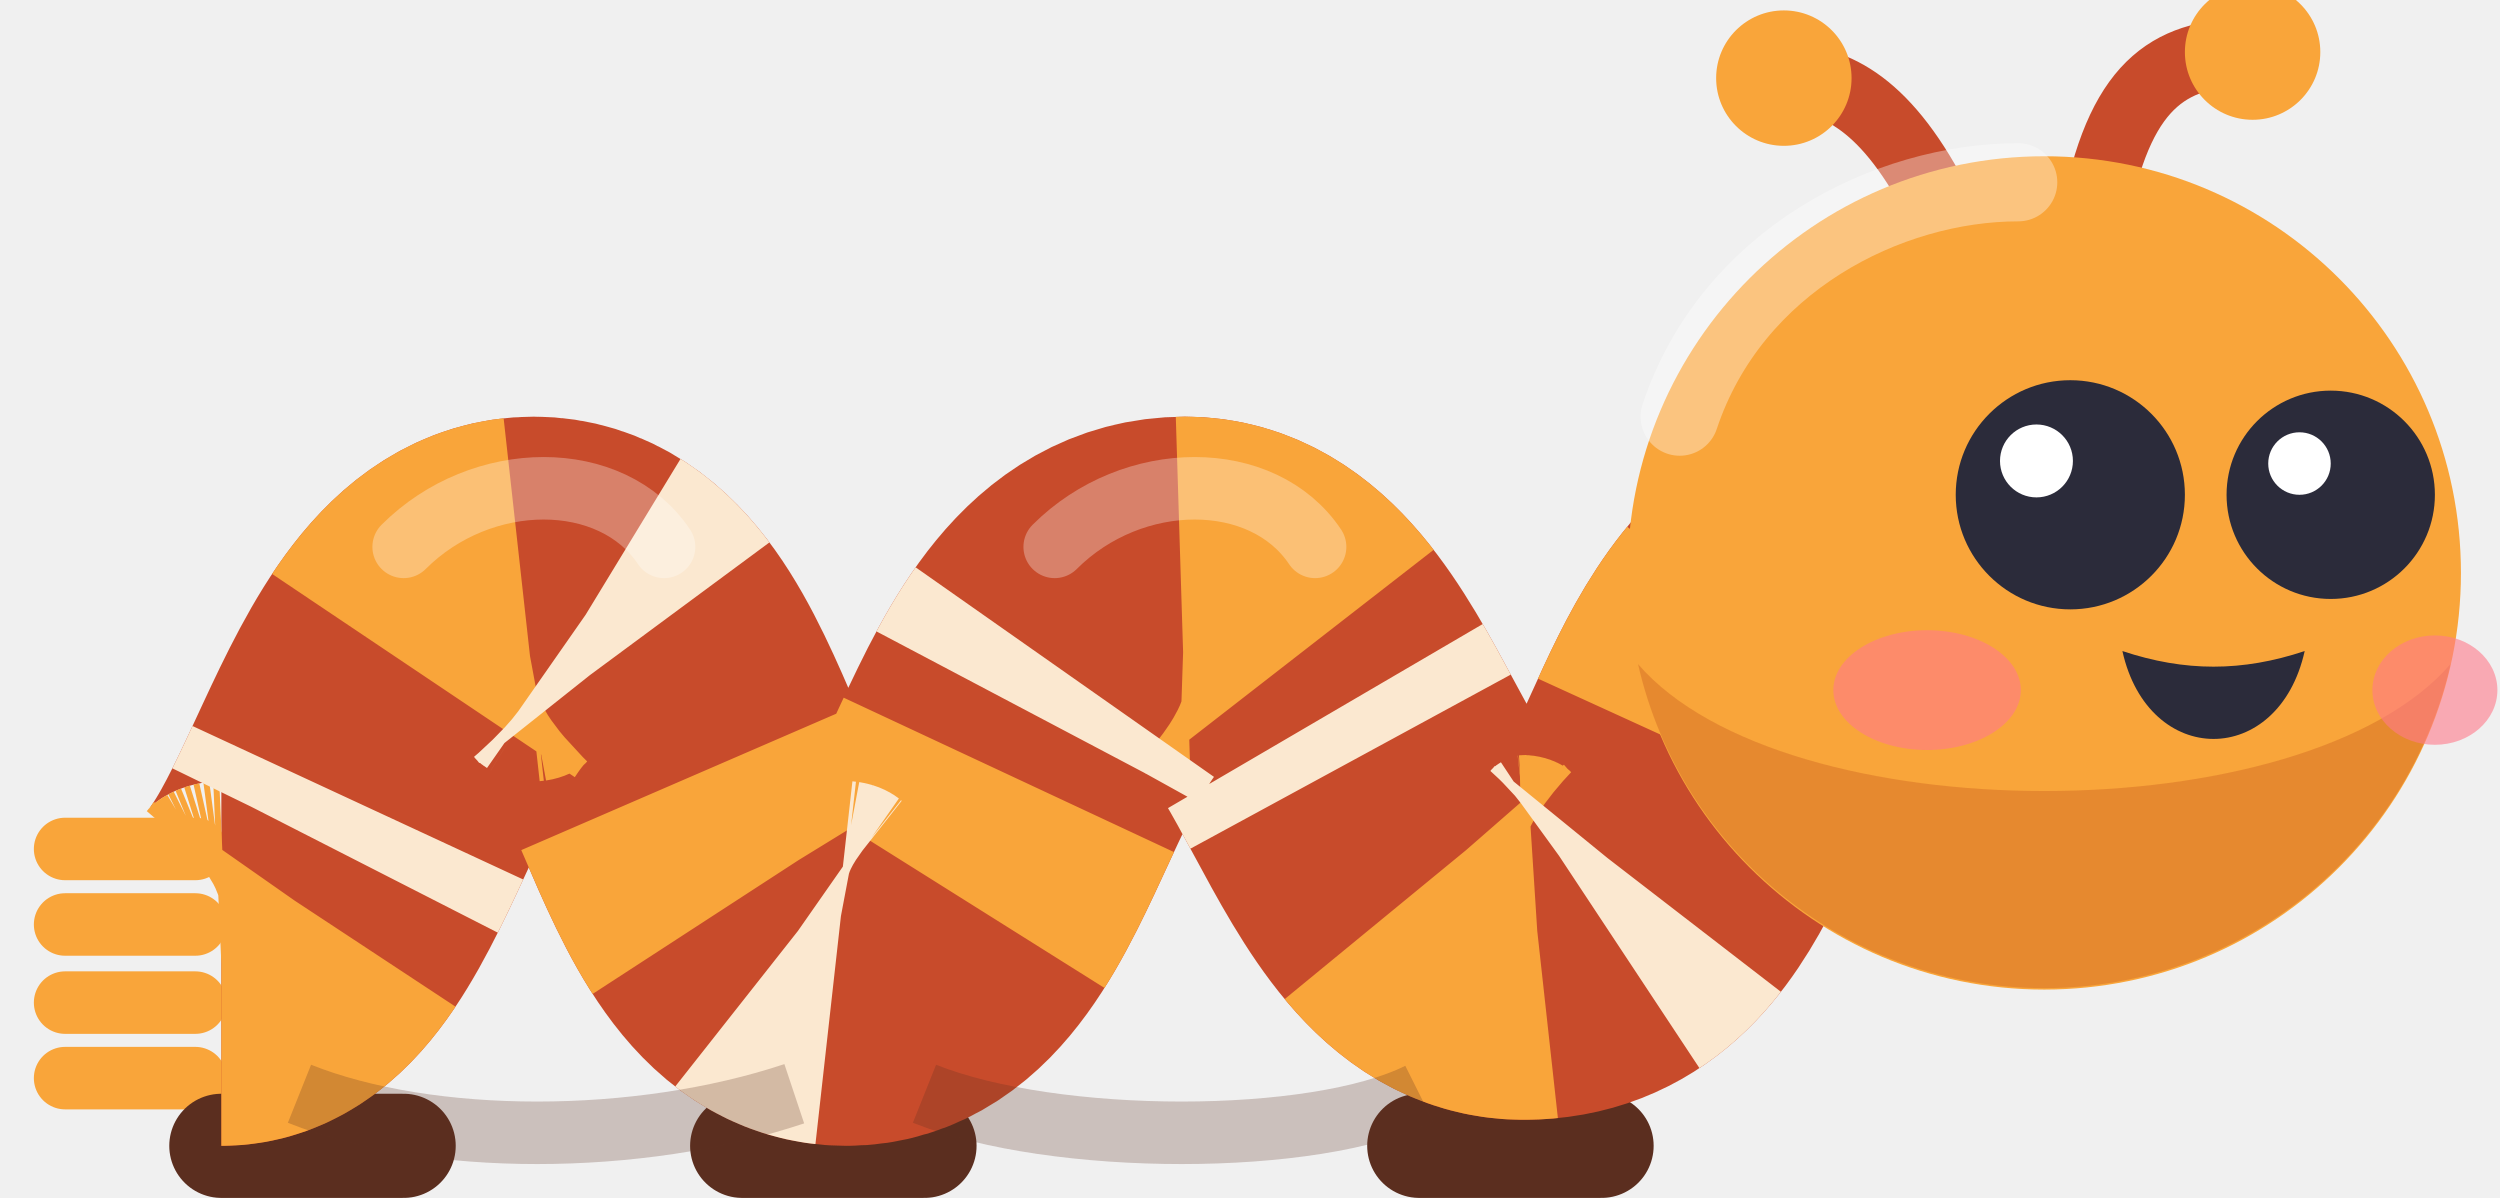
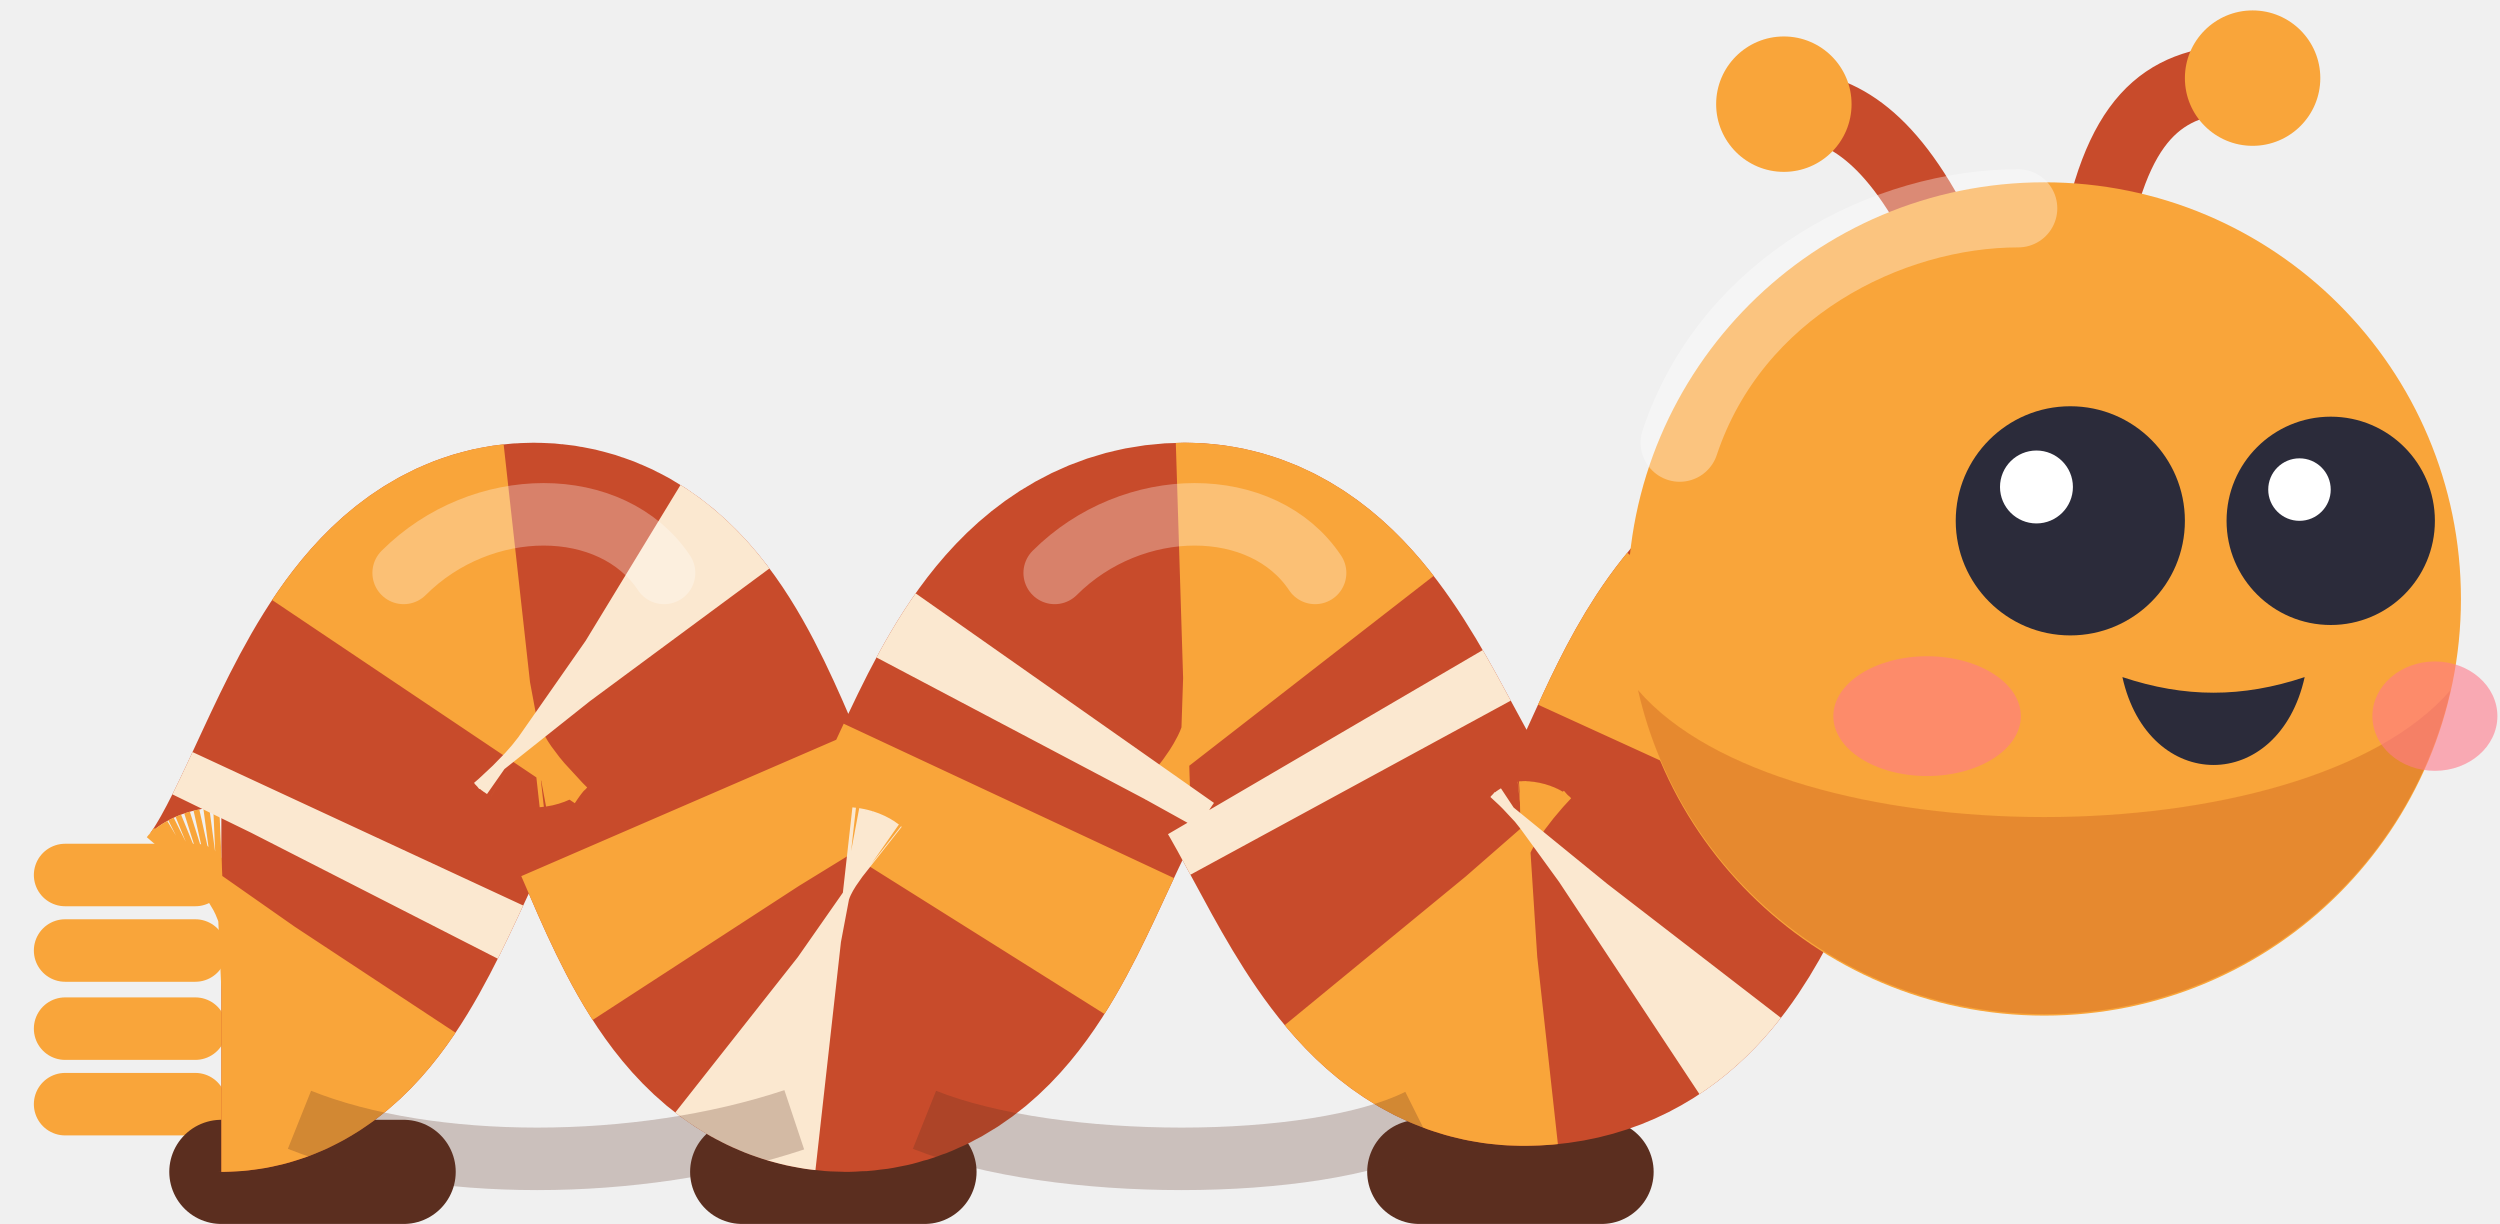
- <svg xmlns="http://www.w3.org/2000/svg" viewBox="5.5 10 96 46">
+ <svg xmlns="http://www.w3.org/2000/svg" viewBox="5.5 9 96 47">
  <g class="part-tail" style="transform-box: fill-box; transform-origin: 100% 50%">
    <path d="M13 42.6h-5M13 45.5h-5M13 48.5h-5M13 51.4h-5" stroke="#F9A53A" stroke-width="2.4" stroke-linecap="round" />
  </g>
  <path d="M14 54h7M34 54h7M60 54h7" stroke="#5B2E1F" stroke-width="4" stroke-linecap="round" />
  <path d="M14 47C19 47 20 33 26 33C32 33 32 47 38 47C44 47 44 33 51 33C57 33 58 46 64 46C70 46 70 38 74 34" fill="none" stroke="#C84B2B" stroke-width="14" />
  <path d="M14 47C19 47 20 33 26 33C32 33 32 47 38 47C44 47 44 33 51 33C57 33 58 46 64 46C70 46 70 38 74 34" fill="none" stroke="#F9A53A" stroke-width="14" stroke-dasharray="5 10" stroke-dashoffset="1" />
  <path d="M14 47C19 47 20 33 26 33C32 33 32 47 38 47C44 47 44 33 51 33C57 33 58 46 64 46C70 46 70 38 74 34" fill="none" stroke="#FBE8D0" stroke-width="14" stroke-dasharray="2 13" stroke-dashoffset="-6.5" />
  <path d="M17 52C22 54 30 54 36 52M41 52C46 54 56 54 60 52" fill="none" stroke="#5B2E1F" stroke-width="2.4" opacity="0.25" />
  <path d="M21 31C24 28 29 28 31 31M46 31C49 28 54 28 56 31" fill="none" stroke="#ffffff" stroke-width="2.4" stroke-linecap="round" opacity="0.3" />
  <g class="part-head" style="transform-box: fill-box; transform-origin: 20% 90%">
    <path d="M80 18C78 14 76 13 74 13M86 18C87 13 89 12 92 12" fill="none" stroke="#C84B2B" stroke-width="2.6" stroke-linecap="round" />
    <circle cx="74" cy="13" r="2.6" fill="#F9A53A" />
    <circle cx="92" cy="12" r="2.6" fill="#F9A53A" />
    <circle cx="84" cy="32" r="16" fill="#F9A53A" />
    <path d="M68.4 35.5A16 16 0 0 0 99.6 35.5C94 42 74 42 68.4 35.5Z" fill="#c4561a" opacity="0.35" />
    <path d="M70 26C72 20 78 17 83 17" fill="none" stroke="#ffffff" stroke-width="3" stroke-linecap="round" opacity="0.35" />
    <circle cx="85" cy="29" r="4.4" fill="#2b2b3a" />
    <circle cx="83.7" cy="27.7" r="1.4" fill="#ffffff" />
    <circle cx="95" cy="29" r="4" fill="#2b2b3a" />
    <circle cx="93.8" cy="27.8" r="1.2" fill="#ffffff" />
    <ellipse cx="79.5" cy="36.5" rx="3.6" ry="2.3" fill="#ff7a8a" opacity="0.6" />
    <ellipse cx="99" cy="36.5" rx="2.4" ry="2.1" fill="#ff7a8a" opacity="0.6" />
    <path d="M87 35C88 39.5 93 39.5 94 35C91.6 35.8 89.4 35.8 87 35Z" fill="#2b2b3a" />
  </g>
</svg>
